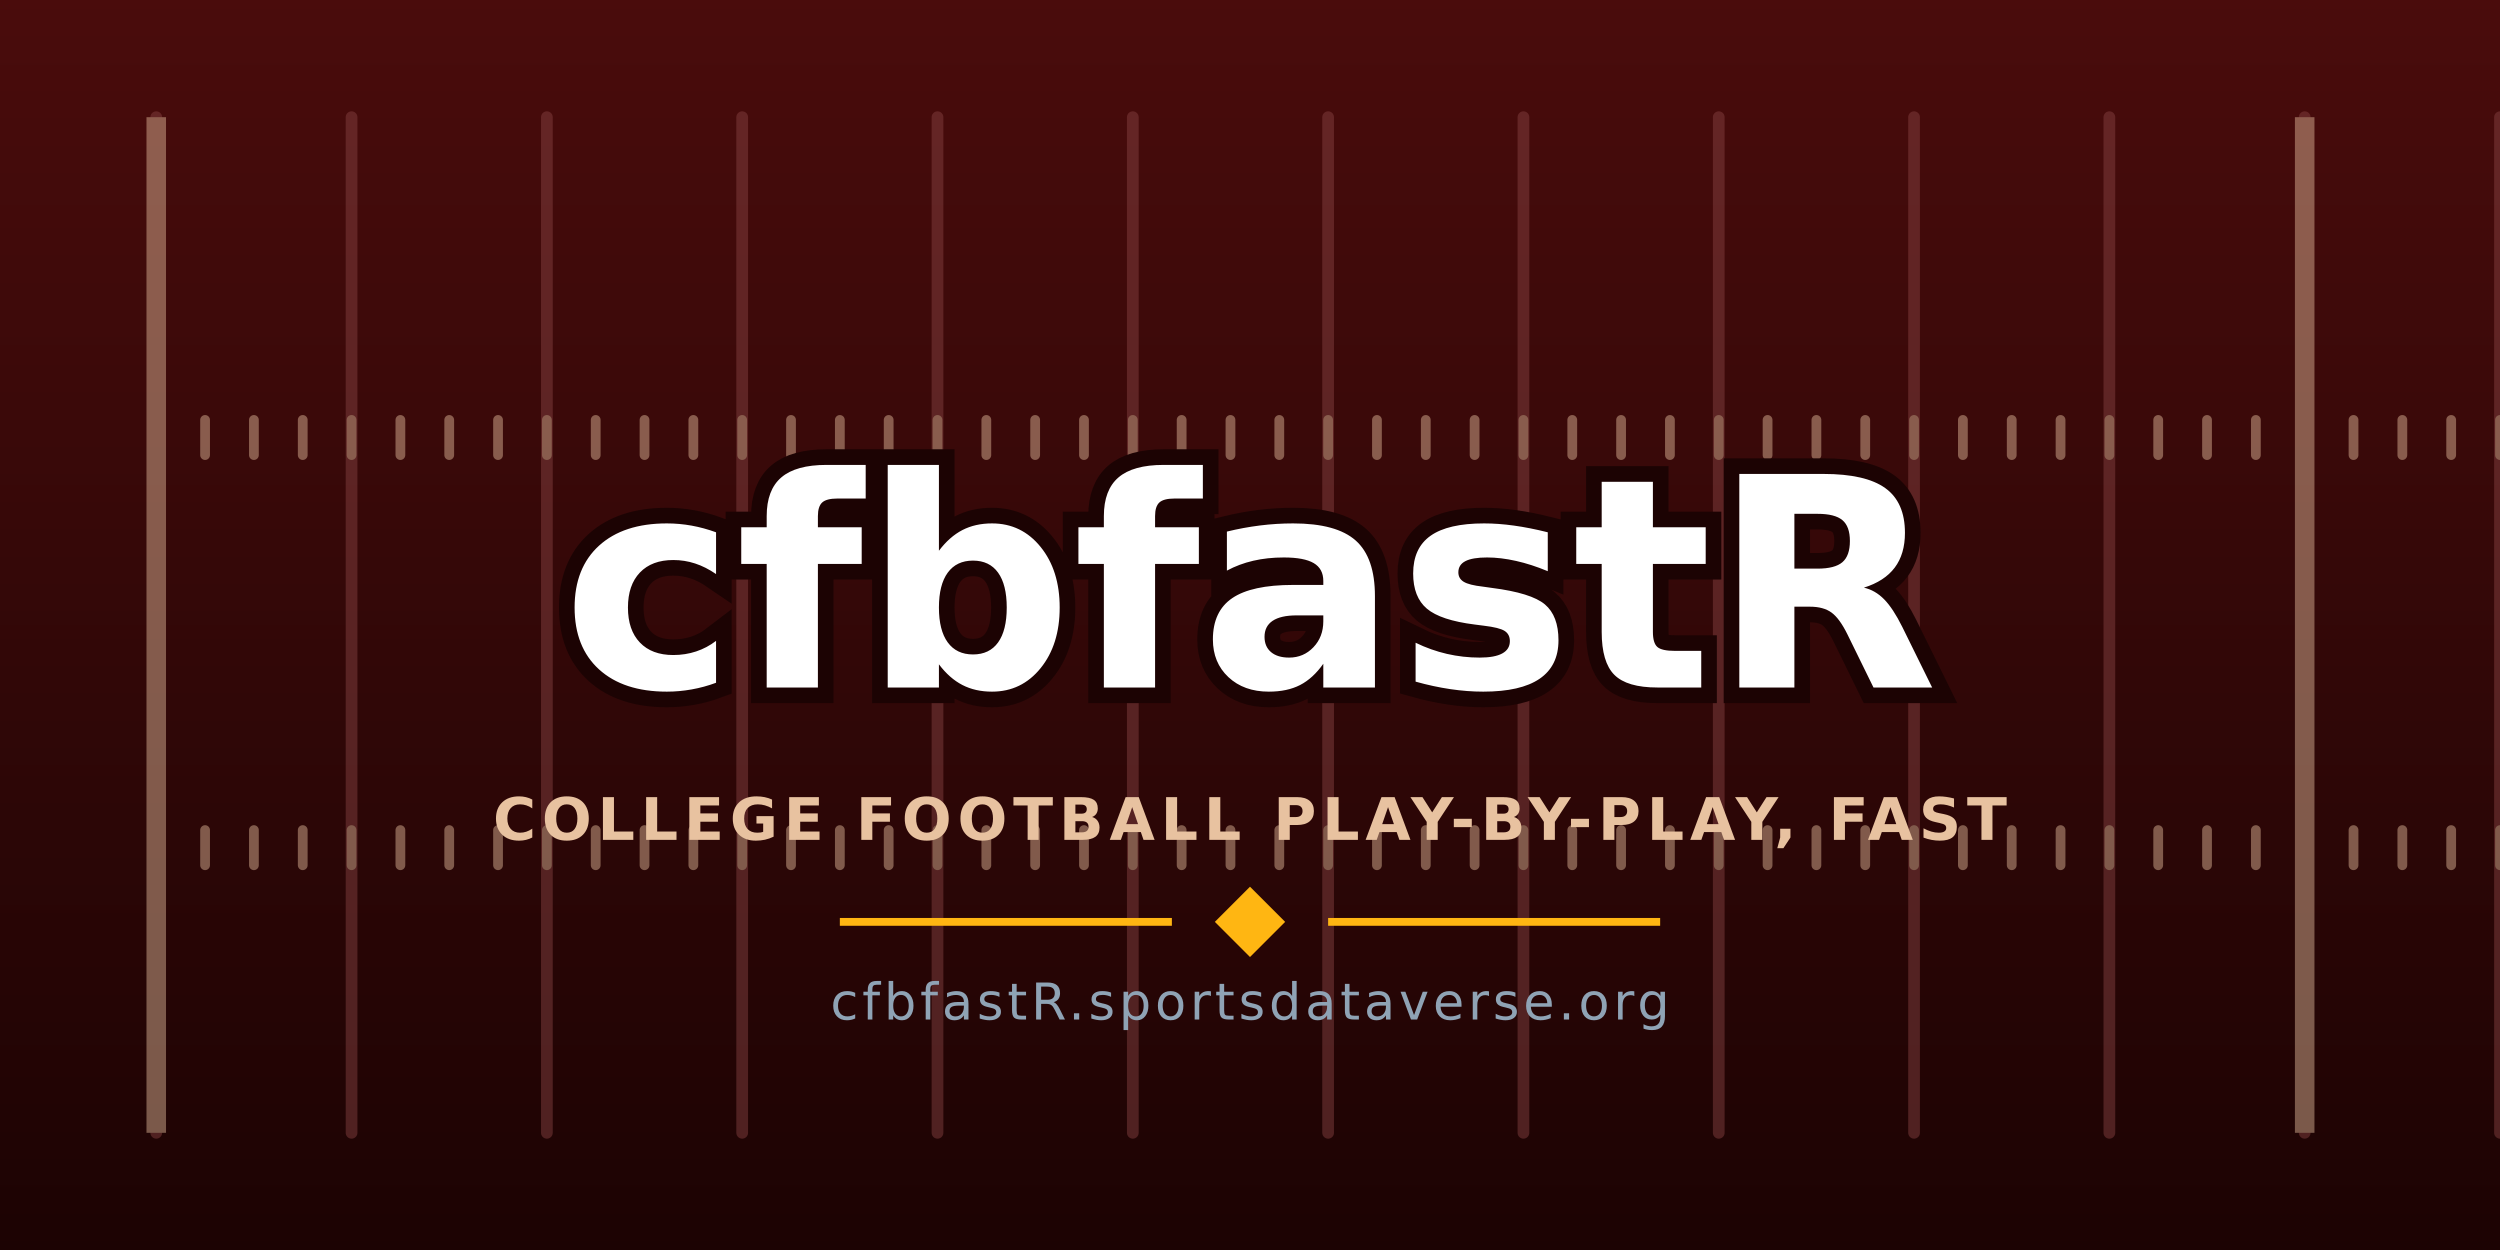
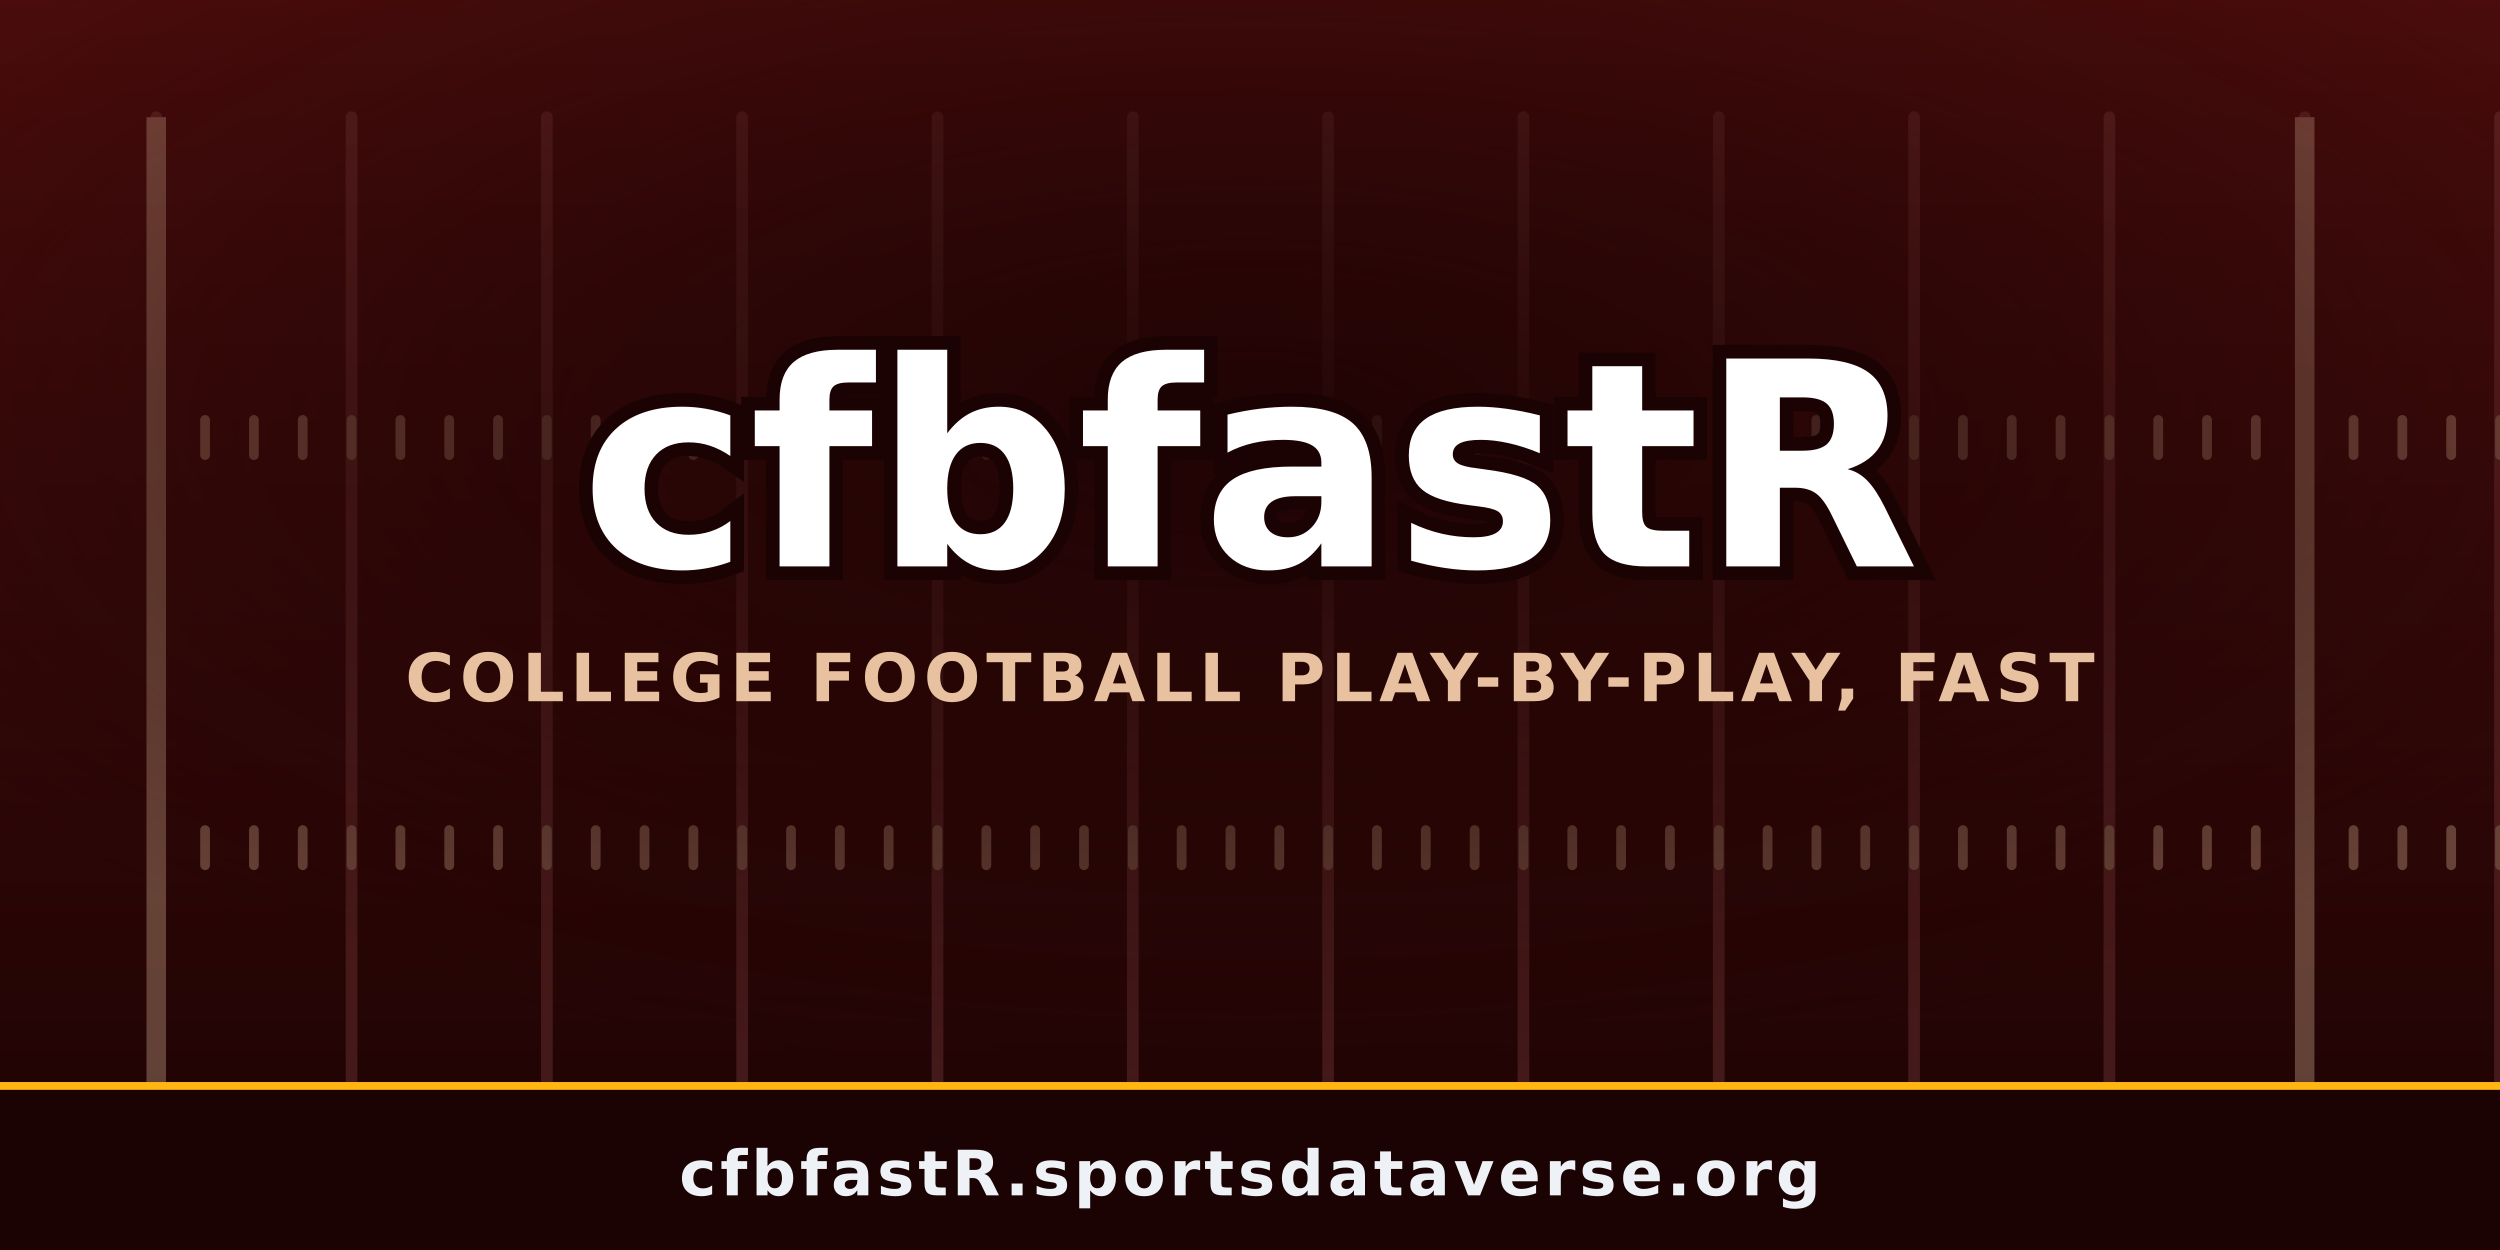
<svg xmlns="http://www.w3.org/2000/svg" width="1280" height="640" viewBox="0 0 1280 640">
  <defs>
    <linearGradient id="field" x1="0" y1="0" x2="0" y2="1">
      <stop offset="0%" stop-color="#4A0C0C" />
      <stop offset="100%" stop-color="#1C0303" />
    </linearGradient>
+     <radialGradient id="focus" cx="50%" cy="39%" r="62%">
+       <stop offset="0%" stop-color="#1C0303" stop-opacity="0.86" />
+       <stop offset="100%" stop-color="#1C0303" stop-opacity="0" />
+     </radialGradient>
  </defs>
  <rect width="1280" height="640" fill="url(#field)" />
-   <g opacity="0.45">
+   <g opacity="0.32">
    <g stroke="#8A4444" stroke-width="6" fill="none" stroke-linecap="round">
      <path d="M80,60 V580" />
      <path d="M180,60 V580" />
      <path d="M280,60 V580" />
      <path d="M380,60 V580" />
      <path d="M480,60 V580" />
      <path d="M580,60 V580" />
      <path d="M680,60 V580" />
      <path d="M780,60 V580" />
      <path d="M880,60 V580" />
      <path d="M980,60 V580" />
      <path d="M1080,60 V580" />
      <path d="M1180,60 V580" />
      <path d="M1280,60 V580" />
    </g>
    <g stroke="#E8C2A0" stroke-width="5" stroke-linecap="round">
      <path d="M105,215 V233" />
      <path d="M130,215 V233" />
      <path d="M155,215 V233" />
      <path d="M180,215 V233" />
      <path d="M205,215 V233" />
      <path d="M230,215 V233" />
      <path d="M255,215 V233" />
      <path d="M280,215 V233" />
      <path d="M305,215 V233" />
      <path d="M330,215 V233" />
      <path d="M355,215 V233" />
      <path d="M380,215 V233" />
      <path d="M405,215 V233" />
      <path d="M430,215 V233" />
      <path d="M455,215 V233" />
      <path d="M480,215 V233" />
      <path d="M505,215 V233" />
      <path d="M530,215 V233" />
      <path d="M555,215 V233" />
      <path d="M580,215 V233" />
      <path d="M605,215 V233" />
      <path d="M630,215 V233" />
      <path d="M655,215 V233" />
      <path d="M680,215 V233" />
      <path d="M705,215 V233" />
      <path d="M730,215 V233" />
      <path d="M755,215 V233" />
      <path d="M780,215 V233" />
      <path d="M805,215 V233" />
      <path d="M830,215 V233" />
      <path d="M855,215 V233" />
      <path d="M880,215 V233" />
      <path d="M905,215 V233" />
      <path d="M930,215 V233" />
      <path d="M955,215 V233" />
      <path d="M980,215 V233" />
      <path d="M1005,215 V233" />
      <path d="M1030,215 V233" />
      <path d="M1055,215 V233" />
      <path d="M1080,215 V233" />
      <path d="M1105,215 V233" />
      <path d="M1130,215 V233" />
      <path d="M1155,215 V233" />
      <path d="M1180,215 V233" />
      <path d="M1205,215 V233" />
      <path d="M1230,215 V233" />
      <path d="M1255,215 V233" />
      <path d="M1280,215 V233" />
      <path d="M105,425 V443" />
      <path d="M130,425 V443" />
      <path d="M155,425 V443" />
      <path d="M180,425 V443" />
      <path d="M205,425 V443" />
      <path d="M230,425 V443" />
      <path d="M255,425 V443" />
      <path d="M280,425 V443" />
      <path d="M305,425 V443" />
      <path d="M330,425 V443" />
      <path d="M355,425 V443" />
      <path d="M380,425 V443" />
      <path d="M405,425 V443" />
      <path d="M430,425 V443" />
      <path d="M455,425 V443" />
      <path d="M480,425 V443" />
      <path d="M505,425 V443" />
      <path d="M530,425 V443" />
      <path d="M555,425 V443" />
      <path d="M580,425 V443" />
      <path d="M605,425 V443" />
      <path d="M630,425 V443" />
      <path d="M655,425 V443" />
      <path d="M680,425 V443" />
      <path d="M705,425 V443" />
      <path d="M730,425 V443" />
      <path d="M755,425 V443" />
      <path d="M780,425 V443" />
      <path d="M805,425 V443" />
      <path d="M830,425 V443" />
      <path d="M855,425 V443" />
      <path d="M880,425 V443" />
      <path d="M905,425 V443" />
      <path d="M930,425 V443" />
      <path d="M955,425 V443" />
      <path d="M980,425 V443" />
      <path d="M1005,425 V443" />
      <path d="M1030,425 V443" />
      <path d="M1055,425 V443" />
      <path d="M1080,425 V443" />
      <path d="M1105,425 V443" />
      <path d="M1130,425 V443" />
      <path d="M1155,425 V443" />
      <path d="M1180,425 V443" />
      <path d="M1205,425 V443" />
      <path d="M1230,425 V443" />
      <path d="M1255,425 V443" />
      <path d="M1280,425 V443" />
    </g>
    <g stroke="#E8C2A0" stroke-width="10" fill="none">
      <path d="M80,60 V580" />
      <path d="M1180,60 V580" />
    </g>
  </g>
-   <text x="640" y="352" text-anchor="middle" font-family="'DejaVu Sans','Segoe UI',Verdana,sans-serif" font-size="150" font-weight="700" stroke="#1C0303" stroke-width="16" paint-order="stroke">
+   <rect width="1280" height="554" fill="url(#focus)" />
+   <text x="640" y="290" text-anchor="middle" font-family="'DejaVu Sans','Segoe UI',Verdana,sans-serif" font-size="146" font-weight="700" stroke="#1C0303" stroke-width="14" paint-order="stroke">
    <tspan fill="#FFFFFF">cfbfastR</tspan>
  </text>
-   <text x="640" y="430" text-anchor="middle" font-family="'DejaVu Sans','Segoe UI',Verdana,sans-serif" font-size="30" font-weight="600" fill="#E8C2A0" letter-spacing="3">COLLEGE FOOTBALL PLAY-BY-PLAY, FAST</text>
-   <rect x="430" y="470" width="170" height="4" fill="#FFB612" />
-   <rect x="680" y="470" width="170" height="4" fill="#FFB612" />
-   <polygon points="640,454 658,472 640,490 622,472" fill="#FFB612" />
-   <text x="640" y="522" text-anchor="middle" font-family="'DejaVu Sans','Segoe UI',Verdana,sans-serif" font-size="26" font-weight="400" fill="#8FA3B5" letter-spacing="2">cfbfastR.sportsdataverse.org</text>
+   <text x="640" y="359" text-anchor="middle" font-family="'DejaVu Sans','Segoe UI',Verdana,sans-serif" font-size="34" font-weight="600" fill="#E8C2A0" letter-spacing="3">COLLEGE FOOTBALL PLAY-BY-PLAY, FAST</text>
+   <rect x="0" y="554" width="1280" height="86" fill="#1C0303" />
+   <rect x="0" y="554" width="1280" height="4" fill="#FFB612" />
+   <text x="640" y="612" text-anchor="middle" font-family="'DejaVu Sans','Segoe UI',Verdana,sans-serif" font-size="32" font-weight="600" fill="#EEF2F6" letter-spacing="2">cfbfastR.sportsdataverse.org</text>
</svg>
